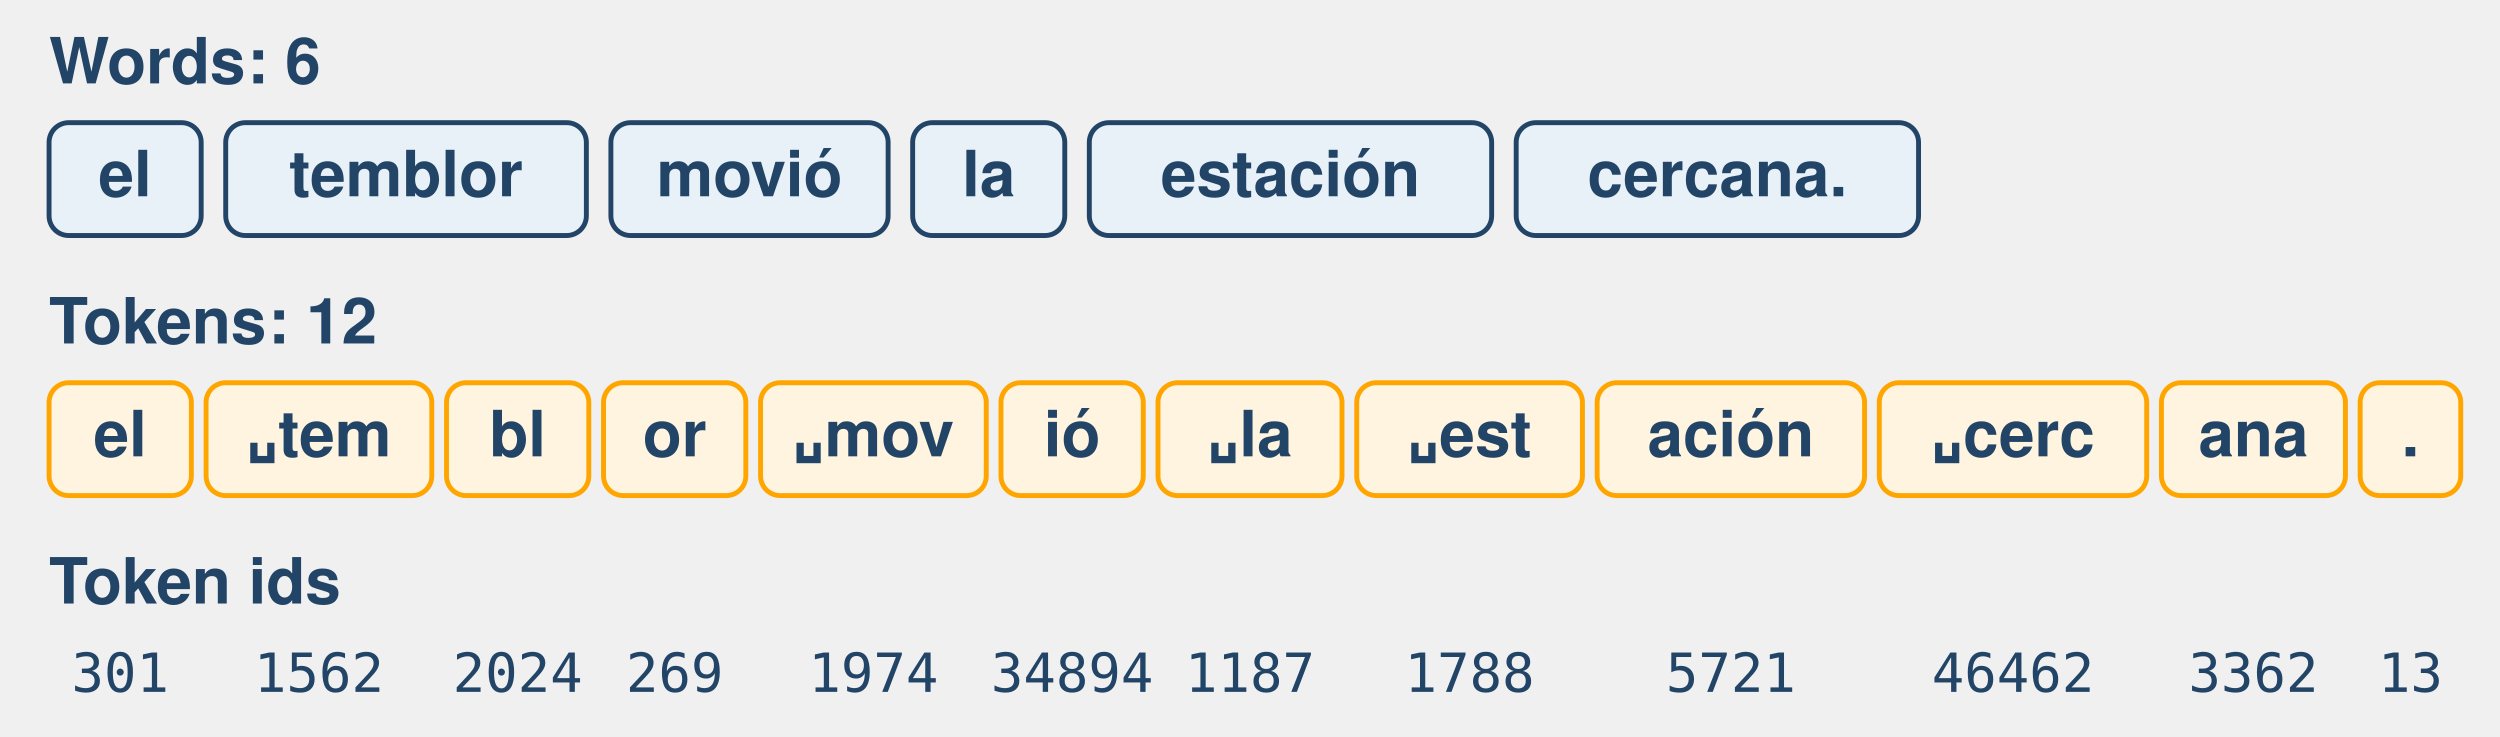
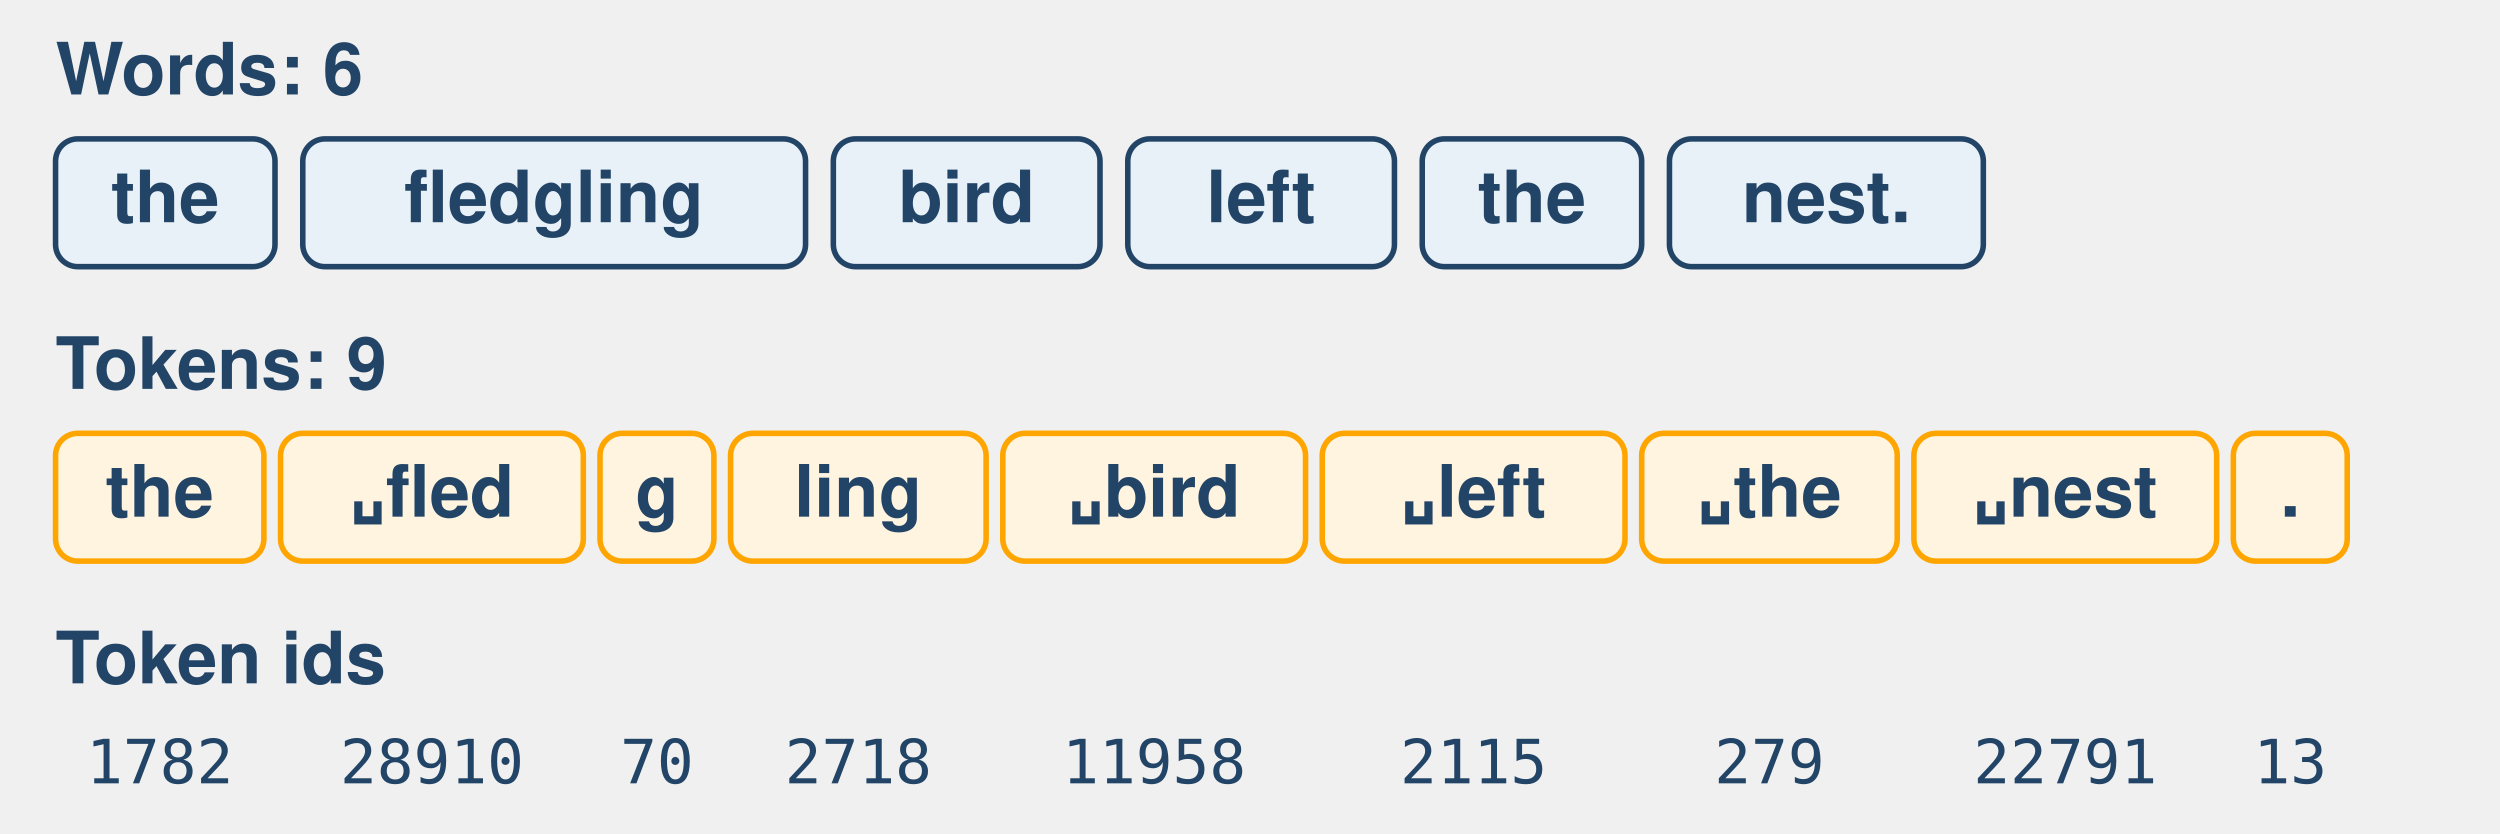
- <svg xmlns="http://www.w3.org/2000/svg" viewBox="0 0 1019 300" width="1019" height="300">
+ <svg xmlns="http://www.w3.org/2000/svg" viewBox="0 0 900 300" width="900" height="300">
  <defs>
    <style type="text/css">
 text { font-family:Segoe UI, Helvetica, Arial, sans-serif; fill:#224466; }
 .t { font-size:26px; font-weight:600; text-anchor:middle; }
 .s { font-size:22px; text-anchor:middle; }
 .b { font-size:30px; font-weight:700; text-anchor:middle; }
 .w { fill:#ffffff; }
 .l { text-anchor:start; }
 .m { font-family:Consolas, Menlo, monospace; }
</style>
    <marker id="ar" viewBox="0 0 10 10" refX="9" refY="5" markerWidth="7" markerHeight="7" orient="auto-start-reverse">
      <path d="M0,0 L10,5 L0,10 z" fill="#224466" />
    </marker>
    <marker id="ao" viewBox="0 0 10 10" refX="9" refY="5" markerWidth="7" markerHeight="7" orient="auto-start-reverse">
      <path d="M0,0 L10,5 L0,10 z" fill="#ffa500" />
    </marker>
  </defs>
  <text x="20" y="34" class="t l">Words: 6</text>
-   <rect x="20" y="50" width="62" height="46" rx="8" fill="#e8f0f8" stroke="#224466" stroke-width="2" />
-   <text x="51.0" y="80.0" class="t">el</text>
-   <rect x="92" y="50" width="147" height="46" rx="8" fill="#e8f0f8" stroke="#224466" stroke-width="2" />
-   <text x="165.5" y="80.0" class="t">temblor</text>
-   <rect x="249" y="50" width="113" height="46" rx="8" fill="#e8f0f8" stroke="#224466" stroke-width="2" />
-   <text x="305.5" y="80.0" class="t">movió</text>
-   <rect x="372" y="50" width="62" height="46" rx="8" fill="#e8f0f8" stroke="#224466" stroke-width="2" />
-   <text x="403.0" y="80.0" class="t">la</text>
-   <rect x="444" y="50" width="164" height="46" rx="8" fill="#e8f0f8" stroke="#224466" stroke-width="2" />
-   <text x="526.0" y="80.0" class="t">estación</text>
-   <rect x="618" y="50" width="164" height="46" rx="8" fill="#e8f0f8" stroke="#224466" stroke-width="2" />
-   <text x="700.0" y="80.0" class="t">cercana.</text>
-   <text x="20" y="140" class="t l">Tokens: 12</text>
-   <rect x="20" y="156" width="58" height="46" rx="8" fill="#fff4e0" stroke="#ffa500" stroke-width="2" />
-   <text x="49.0" y="186.0" class="t">el</text>
-   <rect x="84" y="156" width="92" height="46" rx="8" fill="#fff4e0" stroke="#ffa500" stroke-width="2" />
-   <text x="130.0" y="186.0" class="t">␣tem</text>
-   <rect x="182" y="156" width="58" height="46" rx="8" fill="#fff4e0" stroke="#ffa500" stroke-width="2" />
-   <text x="211.0" y="186.0" class="t">bl</text>
-   <rect x="246" y="156" width="58" height="46" rx="8" fill="#fff4e0" stroke="#ffa500" stroke-width="2" />
-   <text x="275.0" y="186.0" class="t">or</text>
-   <rect x="310" y="156" width="92" height="46" rx="8" fill="#fff4e0" stroke="#ffa500" stroke-width="2" />
-   <text x="356.0" y="186.0" class="t">␣mov</text>
-   <rect x="408" y="156" width="58" height="46" rx="8" fill="#fff4e0" stroke="#ffa500" stroke-width="2" />
-   <text x="437.0" y="186.0" class="t">ió</text>
-   <rect x="472" y="156" width="75" height="46" rx="8" fill="#fff4e0" stroke="#ffa500" stroke-width="2" />
-   <text x="509.5" y="186.0" class="t">␣la</text>
-   <rect x="553" y="156" width="92" height="46" rx="8" fill="#fff4e0" stroke="#ffa500" stroke-width="2" />
-   <text x="599.0" y="186.0" class="t">␣est</text>
-   <rect x="651" y="156" width="109" height="46" rx="8" fill="#fff4e0" stroke="#ffa500" stroke-width="2" />
-   <text x="705.5" y="186.0" class="t">ación</text>
-   <rect x="766" y="156" width="109" height="46" rx="8" fill="#fff4e0" stroke="#ffa500" stroke-width="2" />
-   <text x="820.5" y="186.0" class="t">␣cerc</text>
-   <rect x="881" y="156" width="75" height="46" rx="8" fill="#fff4e0" stroke="#ffa500" stroke-width="2" />
-   <text x="918.5" y="186.0" class="t">ana</text>
-   <rect x="962" y="156" width="41" height="46" rx="8" fill="#fff4e0" stroke="#ffa500" stroke-width="2" />
-   <text x="982.5" y="186.0" class="t">.</text>
+   <rect x="20" y="50" width="79" height="46" rx="8" fill="#e8f0f8" stroke="#224466" stroke-width="2" />
+   <text x="59.5" y="80.0" class="t">the</text>
+   <rect x="109" y="50" width="181" height="46" rx="8" fill="#e8f0f8" stroke="#224466" stroke-width="2" />
+   <text x="199.5" y="80.0" class="t">fledgling</text>
+   <rect x="300" y="50" width="96" height="46" rx="8" fill="#e8f0f8" stroke="#224466" stroke-width="2" />
+   <text x="348.0" y="80.0" class="t">bird</text>
+   <rect x="406" y="50" width="96" height="46" rx="8" fill="#e8f0f8" stroke="#224466" stroke-width="2" />
+   <text x="454.0" y="80.0" class="t">left</text>
+   <rect x="512" y="50" width="79" height="46" rx="8" fill="#e8f0f8" stroke="#224466" stroke-width="2" />
+   <text x="551.5" y="80.0" class="t">the</text>
+   <rect x="601" y="50" width="113" height="46" rx="8" fill="#e8f0f8" stroke="#224466" stroke-width="2" />
+   <text x="657.5" y="80.0" class="t">nest.</text>
+   <text x="20" y="140" class="t l">Tokens: 9</text>
+   <rect x="20" y="156" width="75" height="46" rx="8" fill="#fff4e0" stroke="#ffa500" stroke-width="2" />
+   <text x="57.5" y="186.0" class="t">the</text>
+   <rect x="101" y="156" width="109" height="46" rx="8" fill="#fff4e0" stroke="#ffa500" stroke-width="2" />
+   <text x="155.5" y="186.0" class="t">␣fled</text>
+   <rect x="216" y="156" width="41" height="46" rx="8" fill="#fff4e0" stroke="#ffa500" stroke-width="2" />
+   <text x="236.5" y="186.0" class="t">g</text>
+   <rect x="263" y="156" width="92" height="46" rx="8" fill="#fff4e0" stroke="#ffa500" stroke-width="2" />
+   <text x="309.0" y="186.0" class="t">ling</text>
+   <rect x="361" y="156" width="109" height="46" rx="8" fill="#fff4e0" stroke="#ffa500" stroke-width="2" />
+   <text x="415.5" y="186.0" class="t">␣bird</text>
+   <rect x="476" y="156" width="109" height="46" rx="8" fill="#fff4e0" stroke="#ffa500" stroke-width="2" />
+   <text x="530.5" y="186.0" class="t">␣left</text>
+   <rect x="591" y="156" width="92" height="46" rx="8" fill="#fff4e0" stroke="#ffa500" stroke-width="2" />
+   <text x="637.0" y="186.0" class="t">␣the</text>
+   <rect x="689" y="156" width="109" height="46" rx="8" fill="#fff4e0" stroke="#ffa500" stroke-width="2" />
+   <text x="743.5" y="186.0" class="t">␣nest</text>
+   <rect x="804" y="156" width="41" height="46" rx="8" fill="#fff4e0" stroke="#ffa500" stroke-width="2" />
+   <text x="824.5" y="186.0" class="t">.</text>
  <text x="20" y="246" class="t l">Token ids</text>
-   <text x="49.0" y="282" class="s m">301</text>
-   <text x="130.0" y="282" class="s m">1562</text>
-   <text x="211.0" y="282" class="s m">2024</text>
-   <text x="275.0" y="282" class="s m">269</text>
-   <text x="356.0" y="282" class="s m">1974</text>
-   <text x="437.0" y="282" class="s m">34894</text>
-   <text x="509.5" y="282" class="s m">1187</text>
-   <text x="599.0" y="282" class="s m">1788</text>
-   <text x="705.5" y="282" class="s m">5721</text>
-   <text x="820.5" y="282" class="s m">46462</text>
-   <text x="918.5" y="282" class="s m">3362</text>
-   <text x="982.5" y="282" class="s m">13</text>
+   <text x="57.5" y="282" class="s m">1782</text>
+   <text x="155.5" y="282" class="s m">28910</text>
+   <text x="236.5" y="282" class="s m">70</text>
+   <text x="309.0" y="282" class="s m">2718</text>
+   <text x="415.5" y="282" class="s m">11958</text>
+   <text x="530.5" y="282" class="s m">2115</text>
+   <text x="637.0" y="282" class="s m">279</text>
+   <text x="743.5" y="282" class="s m">22791</text>
+   <text x="824.5" y="282" class="s m">13</text>
</svg>
